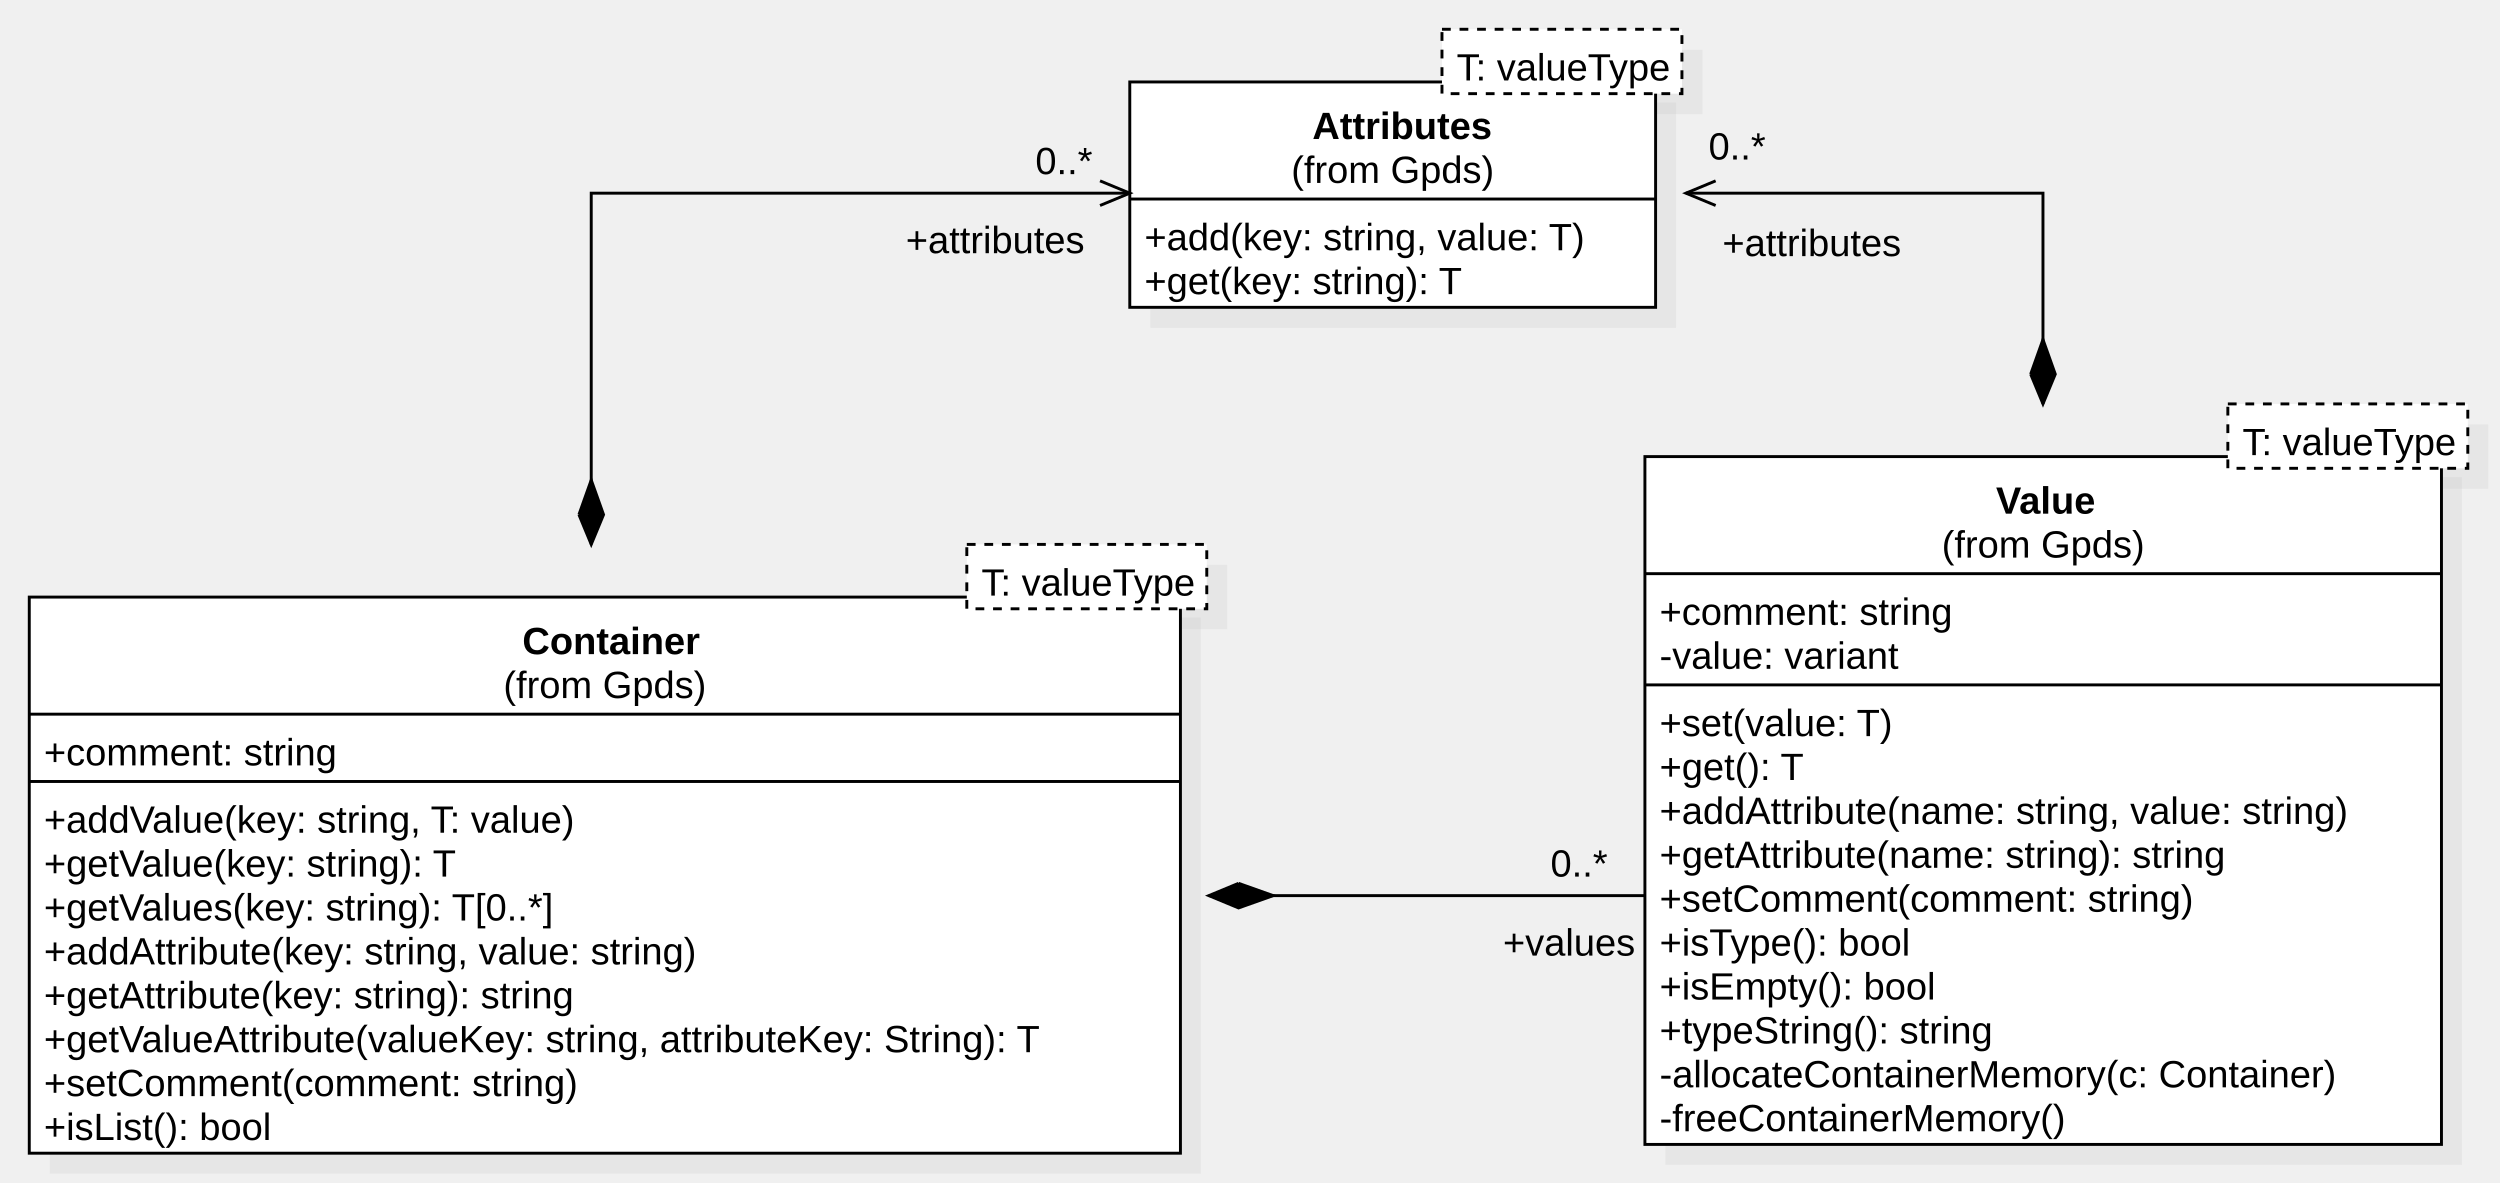
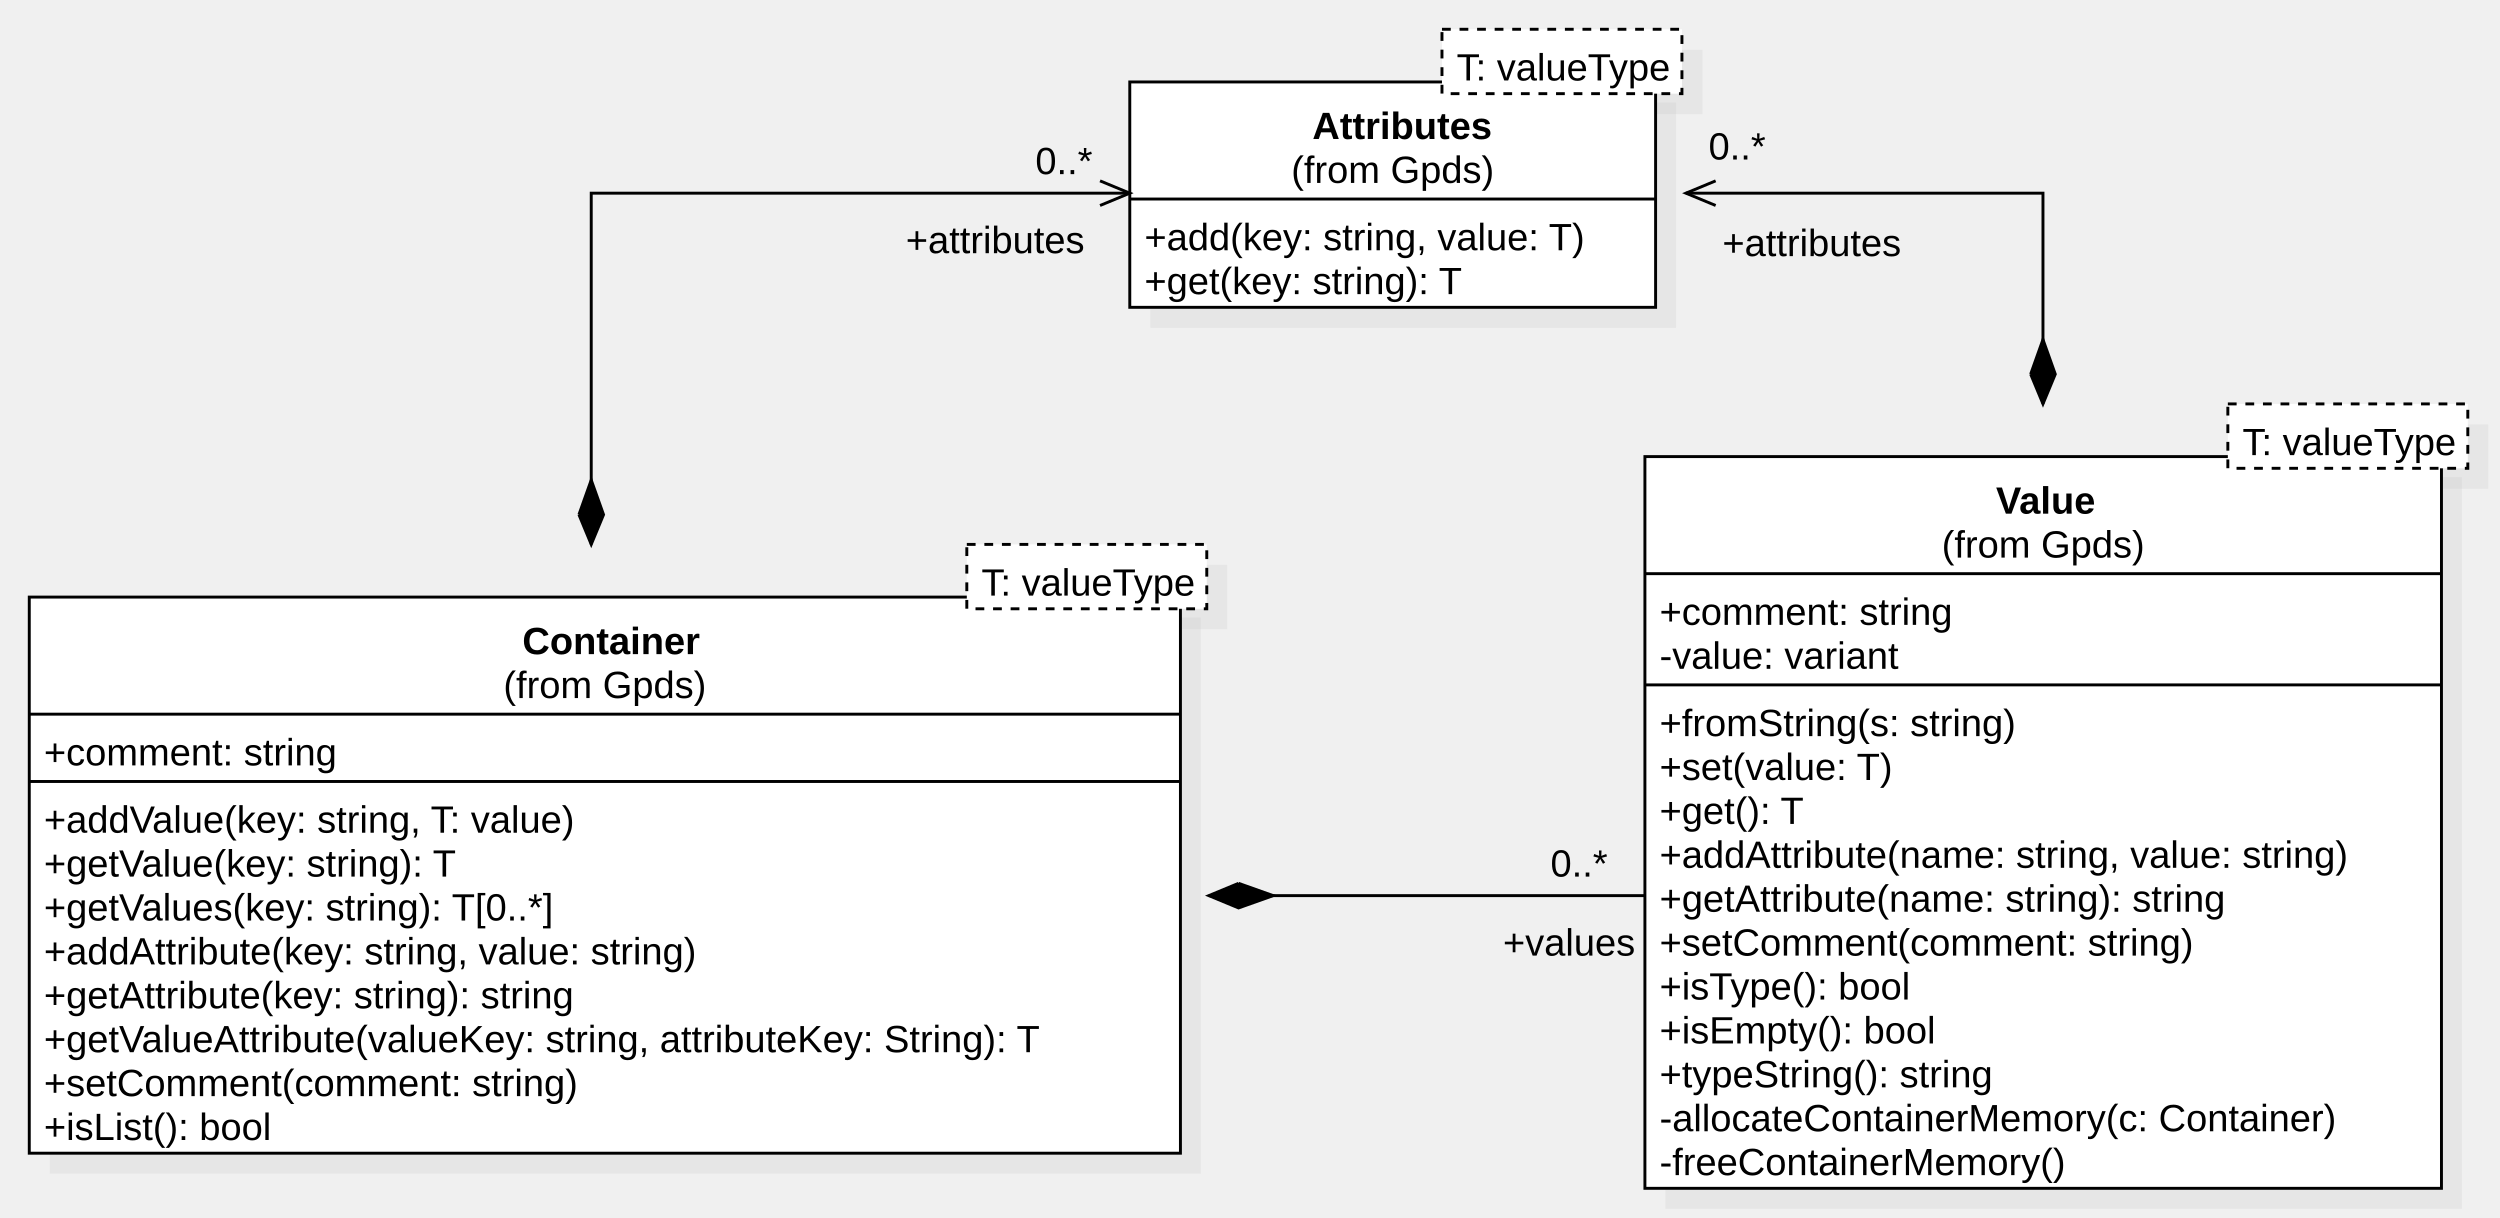
- <svg xmlns="http://www.w3.org/2000/svg" version="1.1" width="854.147" height="404">
+ <svg xmlns="http://www.w3.org/2000/svg" version="1.1" width="854.147" height="416">
  <defs />
  <g>
    <g transform="translate(-14,-14) scale(1,1)">
      <rect fill="#C0C0C0" stroke="none" x="407" y="49" width="179.649" height="77" opacity="0.2" />
    </g>
    <g transform="translate(-14,-14) scale(1,1)">
      <rect fill="#C0C0C0" stroke="none" x="513.664" y="31" width="81.985" height="22" opacity="0.2" />
    </g>
    <g transform="translate(-14,-14) scale(1,1)">
      <rect fill="#ffffff" stroke="none" x="400" y="42" width="179.649" height="77" />
    </g>
    <g transform="translate(-14,-14) scale(1,1)">
      <path fill="none" stroke="#000000" d="M 400 42 L 579.649 42 L 579.649 119 L 400 119 L 400 42 Z Z" stroke-miterlimit="10" />
    </g>
    <g transform="translate(-14,-14) scale(1,1)">
      <path fill="none" stroke="#000000" d="M 400 82 L 579.649 82" stroke-miterlimit="10" />
    </g>
    <g transform="translate(-14,-14) scale(1,1)">
      <g>
        <path fill="none" stroke="none" />
        <text fill="#000000" stroke="none" font-family="Arial" font-size="13px" font-style="normal" font-weight="bold" text-decoration="none" x="462.368" y="61.5">Attributes</text>
      </g>
    </g>
    <g transform="translate(-14,-14) scale(1,1)">
      <g>
        <path fill="none" stroke="none" />
        <text fill="#000000" stroke="none" font-family="Arial" font-size="13px" font-style="normal" font-weight="normal" text-decoration="none" x="455.154" y="76.5">(from Gpds)</text>
      </g>
    </g>
    <g transform="translate(-14,-14) scale(1,1)">
      <g>
        <path fill="none" stroke="none" />
        <text fill="#000000" stroke="none" font-family="Arial" font-size="13px" font-style="normal" font-weight="normal" text-decoration="none" x="405" y="99.5">+add(key: string, value: T)</text>
      </g>
    </g>
    <g transform="translate(-14,-14) scale(1,1)">
      <g>
        <path fill="none" stroke="none" />
        <text fill="#000000" stroke="none" font-family="Arial" font-size="13px" font-style="normal" font-weight="normal" text-decoration="none" x="405" y="114.5">+get(key: string): T</text>
      </g>
    </g>
    <g transform="translate(-14,-14) scale(1,1)">
      <rect fill="#ffffff" stroke="none" x="506.664" y="24" width="81.985" height="22" />
    </g>
    <g transform="translate(-14,-14) scale(1,1)">
      <path fill="none" stroke="#000000" d="M 506.664 24 L 588.649 24 L 588.649 46 L 506.664 46 L 506.664 24 Z Z" stroke-miterlimit="10" stroke-dasharray="3" />
    </g>
    <g transform="translate(-14,-14) scale(1,1)">
      <g>
        <path fill="none" stroke="none" />
        <text fill="#000000" stroke="none" font-family="Arial" font-size="13px" font-style="normal" font-weight="normal" text-decoration="none" x="511.664" y="41.5">T: valueType</text>
      </g>
    </g>
    <g transform="translate(-14,-14) scale(1,1)">
-       <rect fill="#C0C0C0" stroke="none" x="583" y="177" width="272.147" height="235" opacity="0.2" />
+       <rect fill="#C0C0C0" stroke="none" x="583" y="177" width="272.147" height="250" opacity="0.2" />
    </g>
    <g transform="translate(-14,-14) scale(1,1)">
      <rect fill="#C0C0C0" stroke="none" x="782.162" y="159" width="81.985" height="22" opacity="0.2" />
    </g>
    <g transform="translate(-14,-14) scale(1,1)">
-       <rect fill="#ffffff" stroke="none" x="576" y="170" width="272.147" height="235" />
-     </g>
-     <g transform="translate(-14,-14) scale(1,1)">
-       <path fill="none" stroke="#000000" d="M 576 170 L 848.147 170 L 848.147 405 L 576 405 L 576 170 Z Z" stroke-miterlimit="10" />
+       <rect fill="#ffffff" stroke="none" x="576" y="170" width="272.147" height="250" />
+     </g>
+     <g transform="translate(-14,-14) scale(1,1)">
+       <path fill="none" stroke="#000000" d="M 576 170 L 848.147 170 L 848.147 420 L 576 420 L 576 170 Z Z" stroke-miterlimit="10" />
    </g>
    <g transform="translate(-14,-14) scale(1,1)">
      <path fill="none" stroke="#000000" d="M 576 210 L 848.147 210" stroke-miterlimit="10" />
    </g>
    <g transform="translate(-14,-14) scale(1,1)">
      <path fill="none" stroke="#000000" d="M 576 248 L 848.147 248" stroke-miterlimit="10" />
    </g>
    <g transform="translate(-14,-14) scale(1,1)">
      <g>
        <path fill="none" stroke="none" />
        <text fill="#000000" stroke="none" font-family="Arial" font-size="13px" font-style="normal" font-weight="bold" text-decoration="none" x="695.931" y="189.5">Value</text>
      </g>
    </g>
    <g transform="translate(-14,-14) scale(1,1)">
      <g>
        <path fill="none" stroke="none" />
        <text fill="#000000" stroke="none" font-family="Arial" font-size="13px" font-style="normal" font-weight="normal" text-decoration="none" x="677.403" y="204.5">(from Gpds)</text>
      </g>
    </g>
    <g transform="translate(-14,-14) scale(1,1)">
      <g>
        <path fill="none" stroke="none" />
        <text fill="#000000" stroke="none" font-family="Arial" font-size="13px" font-style="normal" font-weight="normal" text-decoration="none" x="581" y="227.5">+comment: string</text>
      </g>
    </g>
    <g transform="translate(-14,-14) scale(1,1)">
      <g>
        <path fill="none" stroke="none" />
        <text fill="#000000" stroke="none" font-family="Arial" font-size="13px" font-style="normal" font-weight="normal" text-decoration="none" x="581" y="242.5">-value: variant</text>
      </g>
    </g>
    <g transform="translate(-14,-14) scale(1,1)">
      <g>
        <path fill="none" stroke="none" />
-         <text fill="#000000" stroke="none" font-family="Arial" font-size="13px" font-style="normal" font-weight="normal" text-decoration="none" x="581" y="265.5">+set(value: T)</text>
-       </g>
-     </g>
-     <g transform="translate(-14,-14) scale(1,1)">
-       <g>
-         <path fill="none" stroke="none" />
-         <text fill="#000000" stroke="none" font-family="Arial" font-size="13px" font-style="normal" font-weight="normal" text-decoration="none" x="581" y="280.5">+get(): T</text>
-       </g>
-     </g>
-     <g transform="translate(-14,-14) scale(1,1)">
-       <g>
-         <path fill="none" stroke="none" />
-         <text fill="#000000" stroke="none" font-family="Arial" font-size="13px" font-style="normal" font-weight="normal" text-decoration="none" x="581" y="295.5">+addAttribute(name: string, value: string)</text>
-       </g>
-     </g>
-     <g transform="translate(-14,-14) scale(1,1)">
-       <g>
-         <path fill="none" stroke="none" />
-         <text fill="#000000" stroke="none" font-family="Arial" font-size="13px" font-style="normal" font-weight="normal" text-decoration="none" x="581" y="310.5">+getAttribute(name: string): string</text>
-       </g>
-     </g>
-     <g transform="translate(-14,-14) scale(1,1)">
-       <g>
-         <path fill="none" stroke="none" />
-         <text fill="#000000" stroke="none" font-family="Arial" font-size="13px" font-style="normal" font-weight="normal" text-decoration="none" x="581" y="325.5">+setComment(comment: string)</text>
-       </g>
-     </g>
-     <g transform="translate(-14,-14) scale(1,1)">
-       <g>
-         <path fill="none" stroke="none" />
-         <text fill="#000000" stroke="none" font-family="Arial" font-size="13px" font-style="normal" font-weight="normal" text-decoration="none" x="581" y="340.5">+isType(): bool</text>
-       </g>
-     </g>
-     <g transform="translate(-14,-14) scale(1,1)">
-       <g>
-         <path fill="none" stroke="none" />
-         <text fill="#000000" stroke="none" font-family="Arial" font-size="13px" font-style="normal" font-weight="normal" text-decoration="none" x="581" y="355.5">+isEmpty(): bool</text>
-       </g>
-     </g>
-     <g transform="translate(-14,-14) scale(1,1)">
-       <g>
-         <path fill="none" stroke="none" />
-         <text fill="#000000" stroke="none" font-family="Arial" font-size="13px" font-style="normal" font-weight="normal" text-decoration="none" x="581" y="370.5">+typeString(): string</text>
-       </g>
-     </g>
-     <g transform="translate(-14,-14) scale(1,1)">
-       <g>
-         <path fill="none" stroke="none" />
-         <text fill="#000000" stroke="none" font-family="Arial" font-size="13px" font-style="normal" font-weight="normal" text-decoration="none" x="581" y="385.5">-allocateContainerMemory(c: Container)</text>
-       </g>
-     </g>
-     <g transform="translate(-14,-14) scale(1,1)">
-       <g>
-         <path fill="none" stroke="none" />
-         <text fill="#000000" stroke="none" font-family="Arial" font-size="13px" font-style="normal" font-weight="normal" text-decoration="none" x="581" y="400.5">-freeContainerMemory()</text>
+         <text fill="#000000" stroke="none" font-family="Arial" font-size="13px" font-style="normal" font-weight="normal" text-decoration="none" x="581" y="265.5">+fromString(s: string)</text>
+       </g>
+     </g>
+     <g transform="translate(-14,-14) scale(1,1)">
+       <g>
+         <path fill="none" stroke="none" />
+         <text fill="#000000" stroke="none" font-family="Arial" font-size="13px" font-style="normal" font-weight="normal" text-decoration="none" x="581" y="280.5">+set(value: T)</text>
+       </g>
+     </g>
+     <g transform="translate(-14,-14) scale(1,1)">
+       <g>
+         <path fill="none" stroke="none" />
+         <text fill="#000000" stroke="none" font-family="Arial" font-size="13px" font-style="normal" font-weight="normal" text-decoration="none" x="581" y="295.5">+get(): T</text>
+       </g>
+     </g>
+     <g transform="translate(-14,-14) scale(1,1)">
+       <g>
+         <path fill="none" stroke="none" />
+         <text fill="#000000" stroke="none" font-family="Arial" font-size="13px" font-style="normal" font-weight="normal" text-decoration="none" x="581" y="310.5">+addAttribute(name: string, value: string)</text>
+       </g>
+     </g>
+     <g transform="translate(-14,-14) scale(1,1)">
+       <g>
+         <path fill="none" stroke="none" />
+         <text fill="#000000" stroke="none" font-family="Arial" font-size="13px" font-style="normal" font-weight="normal" text-decoration="none" x="581" y="325.5">+getAttribute(name: string): string</text>
+       </g>
+     </g>
+     <g transform="translate(-14,-14) scale(1,1)">
+       <g>
+         <path fill="none" stroke="none" />
+         <text fill="#000000" stroke="none" font-family="Arial" font-size="13px" font-style="normal" font-weight="normal" text-decoration="none" x="581" y="340.5">+setComment(comment: string)</text>
+       </g>
+     </g>
+     <g transform="translate(-14,-14) scale(1,1)">
+       <g>
+         <path fill="none" stroke="none" />
+         <text fill="#000000" stroke="none" font-family="Arial" font-size="13px" font-style="normal" font-weight="normal" text-decoration="none" x="581" y="355.5">+isType(): bool</text>
+       </g>
+     </g>
+     <g transform="translate(-14,-14) scale(1,1)">
+       <g>
+         <path fill="none" stroke="none" />
+         <text fill="#000000" stroke="none" font-family="Arial" font-size="13px" font-style="normal" font-weight="normal" text-decoration="none" x="581" y="370.5">+isEmpty(): bool</text>
+       </g>
+     </g>
+     <g transform="translate(-14,-14) scale(1,1)">
+       <g>
+         <path fill="none" stroke="none" />
+         <text fill="#000000" stroke="none" font-family="Arial" font-size="13px" font-style="normal" font-weight="normal" text-decoration="none" x="581" y="385.5">+typeString(): string</text>
+       </g>
+     </g>
+     <g transform="translate(-14,-14) scale(1,1)">
+       <g>
+         <path fill="none" stroke="none" />
+         <text fill="#000000" stroke="none" font-family="Arial" font-size="13px" font-style="normal" font-weight="normal" text-decoration="none" x="581" y="400.5">-allocateContainerMemory(c: Container)</text>
+       </g>
+     </g>
+     <g transform="translate(-14,-14) scale(1,1)">
+       <g>
+         <path fill="none" stroke="none" />
+         <text fill="#000000" stroke="none" font-family="Arial" font-size="13px" font-style="normal" font-weight="normal" text-decoration="none" x="581" y="415.5">-freeContainerMemory()</text>
      </g>
    </g>
    <g transform="translate(-14,-14) scale(1,1)">
      <rect fill="#ffffff" stroke="none" x="775.162" y="152" width="81.985" height="22" />
    </g>
    <g transform="translate(-14,-14) scale(1,1)">
      <path fill="none" stroke="#000000" d="M 775.162 152 L 857.147 152 L 857.147 174 L 775.162 174 L 775.162 152 Z Z" stroke-miterlimit="10" stroke-dasharray="3" />
    </g>
    <g transform="translate(-14,-14) scale(1,1)">
      <g>
        <path fill="none" stroke="none" />
        <text fill="#000000" stroke="none" font-family="Arial" font-size="13px" font-style="normal" font-weight="normal" text-decoration="none" x="780.162" y="169.5">T: valueType</text>
      </g>
    </g>
    <g transform="translate(-14,-14) scale(1,1)">
      <rect fill="#C0C0C0" stroke="none" x="31" y="225" width="393.305" height="190" opacity="0.2" />
    </g>
    <g transform="translate(-14,-14) scale(1,1)">
      <rect fill="#C0C0C0" stroke="none" x="351.319" y="207" width="81.985" height="22" opacity="0.2" />
    </g>
    <g transform="translate(-14,-14) scale(1,1)">
      <rect fill="#ffffff" stroke="none" x="24" y="218" width="393.305" height="190" />
    </g>
    <g transform="translate(-14,-14) scale(1,1)">
      <path fill="none" stroke="#000000" d="M 24 218 L 417.305 218 L 417.305 408 L 24 408 L 24 218 Z Z" stroke-miterlimit="10" />
    </g>
    <g transform="translate(-14,-14) scale(1,1)">
      <path fill="none" stroke="#000000" d="M 24 258 L 417.305 258" stroke-miterlimit="10" />
    </g>
    <g transform="translate(-14,-14) scale(1,1)">
      <path fill="none" stroke="#000000" d="M 24 281 L 417.305 281" stroke-miterlimit="10" />
    </g>
    <g transform="translate(-14,-14) scale(1,1)">
      <g>
        <path fill="none" stroke="none" />
        <text fill="#000000" stroke="none" font-family="Arial" font-size="13px" font-style="normal" font-weight="bold" text-decoration="none" x="192.469" y="237.5">Container</text>
      </g>
    </g>
    <g transform="translate(-14,-14) scale(1,1)">
      <g>
        <path fill="none" stroke="none" />
        <text fill="#000000" stroke="none" font-family="Arial" font-size="13px" font-style="normal" font-weight="normal" text-decoration="none" x="185.981" y="252.5">(from Gpds)</text>
      </g>
    </g>
    <g transform="translate(-14,-14) scale(1,1)">
      <g>
        <path fill="none" stroke="none" />
        <text fill="#000000" stroke="none" font-family="Arial" font-size="13px" font-style="normal" font-weight="normal" text-decoration="none" x="29" y="275.5">+comment: string</text>
      </g>
    </g>
    <g transform="translate(-14,-14) scale(1,1)">
      <g>
        <path fill="none" stroke="none" />
        <text fill="#000000" stroke="none" font-family="Arial" font-size="13px" font-style="normal" font-weight="normal" text-decoration="none" x="29" y="298.5">+addValue(key: string, T: value)</text>
      </g>
    </g>
    <g transform="translate(-14,-14) scale(1,1)">
      <g>
        <path fill="none" stroke="none" />
        <text fill="#000000" stroke="none" font-family="Arial" font-size="13px" font-style="normal" font-weight="normal" text-decoration="none" x="29" y="313.5">+getValue(key: string): T</text>
      </g>
    </g>
    <g transform="translate(-14,-14) scale(1,1)">
      <g>
        <path fill="none" stroke="none" />
        <text fill="#000000" stroke="none" font-family="Arial" font-size="13px" font-style="normal" font-weight="normal" text-decoration="none" x="29" y="328.5">+getValues(key: string): T[0..*]</text>
      </g>
    </g>
    <g transform="translate(-14,-14) scale(1,1)">
      <g>
        <path fill="none" stroke="none" />
        <text fill="#000000" stroke="none" font-family="Arial" font-size="13px" font-style="normal" font-weight="normal" text-decoration="none" x="29" y="343.5">+addAttribute(key: string, value: string)</text>
      </g>
    </g>
    <g transform="translate(-14,-14) scale(1,1)">
      <g>
        <path fill="none" stroke="none" />
        <text fill="#000000" stroke="none" font-family="Arial" font-size="13px" font-style="normal" font-weight="normal" text-decoration="none" x="29" y="358.5">+getAttribute(key: string): string</text>
      </g>
    </g>
    <g transform="translate(-14,-14) scale(1,1)">
      <g>
        <path fill="none" stroke="none" />
        <text fill="#000000" stroke="none" font-family="Arial" font-size="13px" font-style="normal" font-weight="normal" text-decoration="none" x="29" y="373.5">+getValueAttribute(valueKey: string, attributeKey: String): T</text>
      </g>
    </g>
    <g transform="translate(-14,-14) scale(1,1)">
      <g>
        <path fill="none" stroke="none" />
        <text fill="#000000" stroke="none" font-family="Arial" font-size="13px" font-style="normal" font-weight="normal" text-decoration="none" x="29" y="388.5">+setComment(comment: string)</text>
      </g>
    </g>
    <g transform="translate(-14,-14) scale(1,1)">
      <g>
        <path fill="none" stroke="none" />
        <text fill="#000000" stroke="none" font-family="Arial" font-size="13px" font-style="normal" font-weight="normal" text-decoration="none" x="29" y="403.5">+isList(): bool</text>
      </g>
    </g>
    <g transform="translate(-14,-14) scale(1,1)">
      <rect fill="#ffffff" stroke="none" x="344.319" y="200" width="81.985" height="22" />
    </g>
    <g transform="translate(-14,-14) scale(1,1)">
      <path fill="none" stroke="#000000" d="M 344.319 200 L 426.305 200 L 426.305 222 L 344.319 222 L 344.319 200 Z Z" stroke-miterlimit="10" stroke-dasharray="3" />
    </g>
    <g transform="translate(-14,-14) scale(1,1)">
      <g>
        <path fill="none" stroke="none" />
        <text fill="#000000" stroke="none" font-family="Arial" font-size="13px" font-style="normal" font-weight="normal" text-decoration="none" x="349.319" y="217.5">T: valueType</text>
      </g>
    </g>
    <g transform="translate(-14,-14) scale(1,1)">
      <path fill="none" stroke="#000000" d="M 590 80 L 712 80 L 712 152" stroke-miterlimit="10" />
    </g>
    <g transform="translate(-14,-14) scale(1,1)">
      <path fill="#000000" stroke="none" d="M 707.79 141.837 L 712 152 L 716.21 141.837 L 712 130" />
    </g>
    <g transform="translate(-14,-14) scale(1,1)">
      <path fill="none" stroke="#000000" d="M 707.79 141.837 L 712 152 L 716.21 141.837 L 712 130 L 707.79 141.837" stroke-miterlimit="10" />
    </g>
    <g transform="translate(-14,-14) scale(1,1)">
      <path fill="none" stroke="#000000" d="M 600.163 75.79 L 590 80 L 600.163 84.21" stroke-miterlimit="10" />
    </g>
    <g transform="translate(-14,-14) scale(1,1)">
      <g>
        <path fill="none" stroke="none" />
        <text fill="#000000" stroke="none" font-family="Arial" font-size="13px" font-style="normal" font-weight="normal" text-decoration="none" x="602.474" y="101.5">+attributes</text>
      </g>
    </g>
    <g transform="translate(-14,-14) scale(1,1)">
      <g>
        <path fill="none" stroke="none" />
        <text fill="#000000" stroke="none" font-family="Arial" font-size="13px" font-style="normal" font-weight="normal" text-decoration="none" x="597.744" y="68.5">0..*</text>
      </g>
    </g>
    <g transform="translate(-14,-14) scale(1,1)">
      <path fill="none" stroke="#000000" d="M 400 80 L 216 80 L 216 200" stroke-miterlimit="10" />
    </g>
    <g transform="translate(-14,-14) scale(1,1)">
      <path fill="#000000" stroke="none" d="M 211.79 189.837 L 216 200 L 220.21 189.837 L 216 178" />
    </g>
    <g transform="translate(-14,-14) scale(1,1)">
      <path fill="none" stroke="#000000" d="M 211.79 189.837 L 216 200 L 220.21 189.837 L 216 178 L 211.79 189.837" stroke-miterlimit="10" />
    </g>
    <g transform="translate(-14,-14) scale(1,1)">
      <path fill="none" stroke="#000000" d="M 389.837 84.21 L 400 80 L 389.837 75.79" stroke-miterlimit="10" />
    </g>
    <g transform="translate(-14,-14) scale(1,1)">
      <g>
        <path fill="none" stroke="none" />
        <text fill="#000000" stroke="none" font-family="Arial" font-size="13px" font-style="normal" font-weight="normal" text-decoration="none" x="323.474" y="100.5">+attributes</text>
      </g>
    </g>
    <g transform="translate(-14,-14) scale(1,1)">
      <g>
        <path fill="none" stroke="none" />
        <text fill="#000000" stroke="none" font-family="Arial" font-size="13px" font-style="normal" font-weight="normal" text-decoration="none" x="367.744" y="73.5">0..*</text>
      </g>
    </g>
    <g transform="translate(-14,-14) scale(1,1)">
      <path fill="none" stroke="#000000" d="M 576 320 L 427 320" stroke-miterlimit="10" />
    </g>
    <g transform="translate(-14,-14) scale(1,1)">
      <path fill="#000000" stroke="none" d="M 437.163 315.79 L 427 320 L 437.163 324.21 L 449 320" />
    </g>
    <g transform="translate(-14,-14) scale(1,1)">
      <path fill="none" stroke="#000000" d="M 437.163 315.79 L 427 320 L 437.163 324.21 L 449 320 L 437.163 315.79" stroke-miterlimit="10" />
    </g>
    <g transform="translate(-14,-14) scale(1,1)">
      <g>
        <path fill="none" stroke="none" />
        <text fill="#000000" stroke="none" font-family="Arial" font-size="13px" font-style="normal" font-weight="normal" text-decoration="none" x="527.5" y="340.5">+values</text>
      </g>
    </g>
    <g transform="translate(-14,-14) scale(1,1)">
      <g>
        <path fill="none" stroke="none" />
        <text fill="#000000" stroke="none" font-family="Arial" font-size="13px" font-style="normal" font-weight="normal" text-decoration="none" x="543.744" y="313.5">0..*</text>
      </g>
    </g>
  </g>
</svg>
